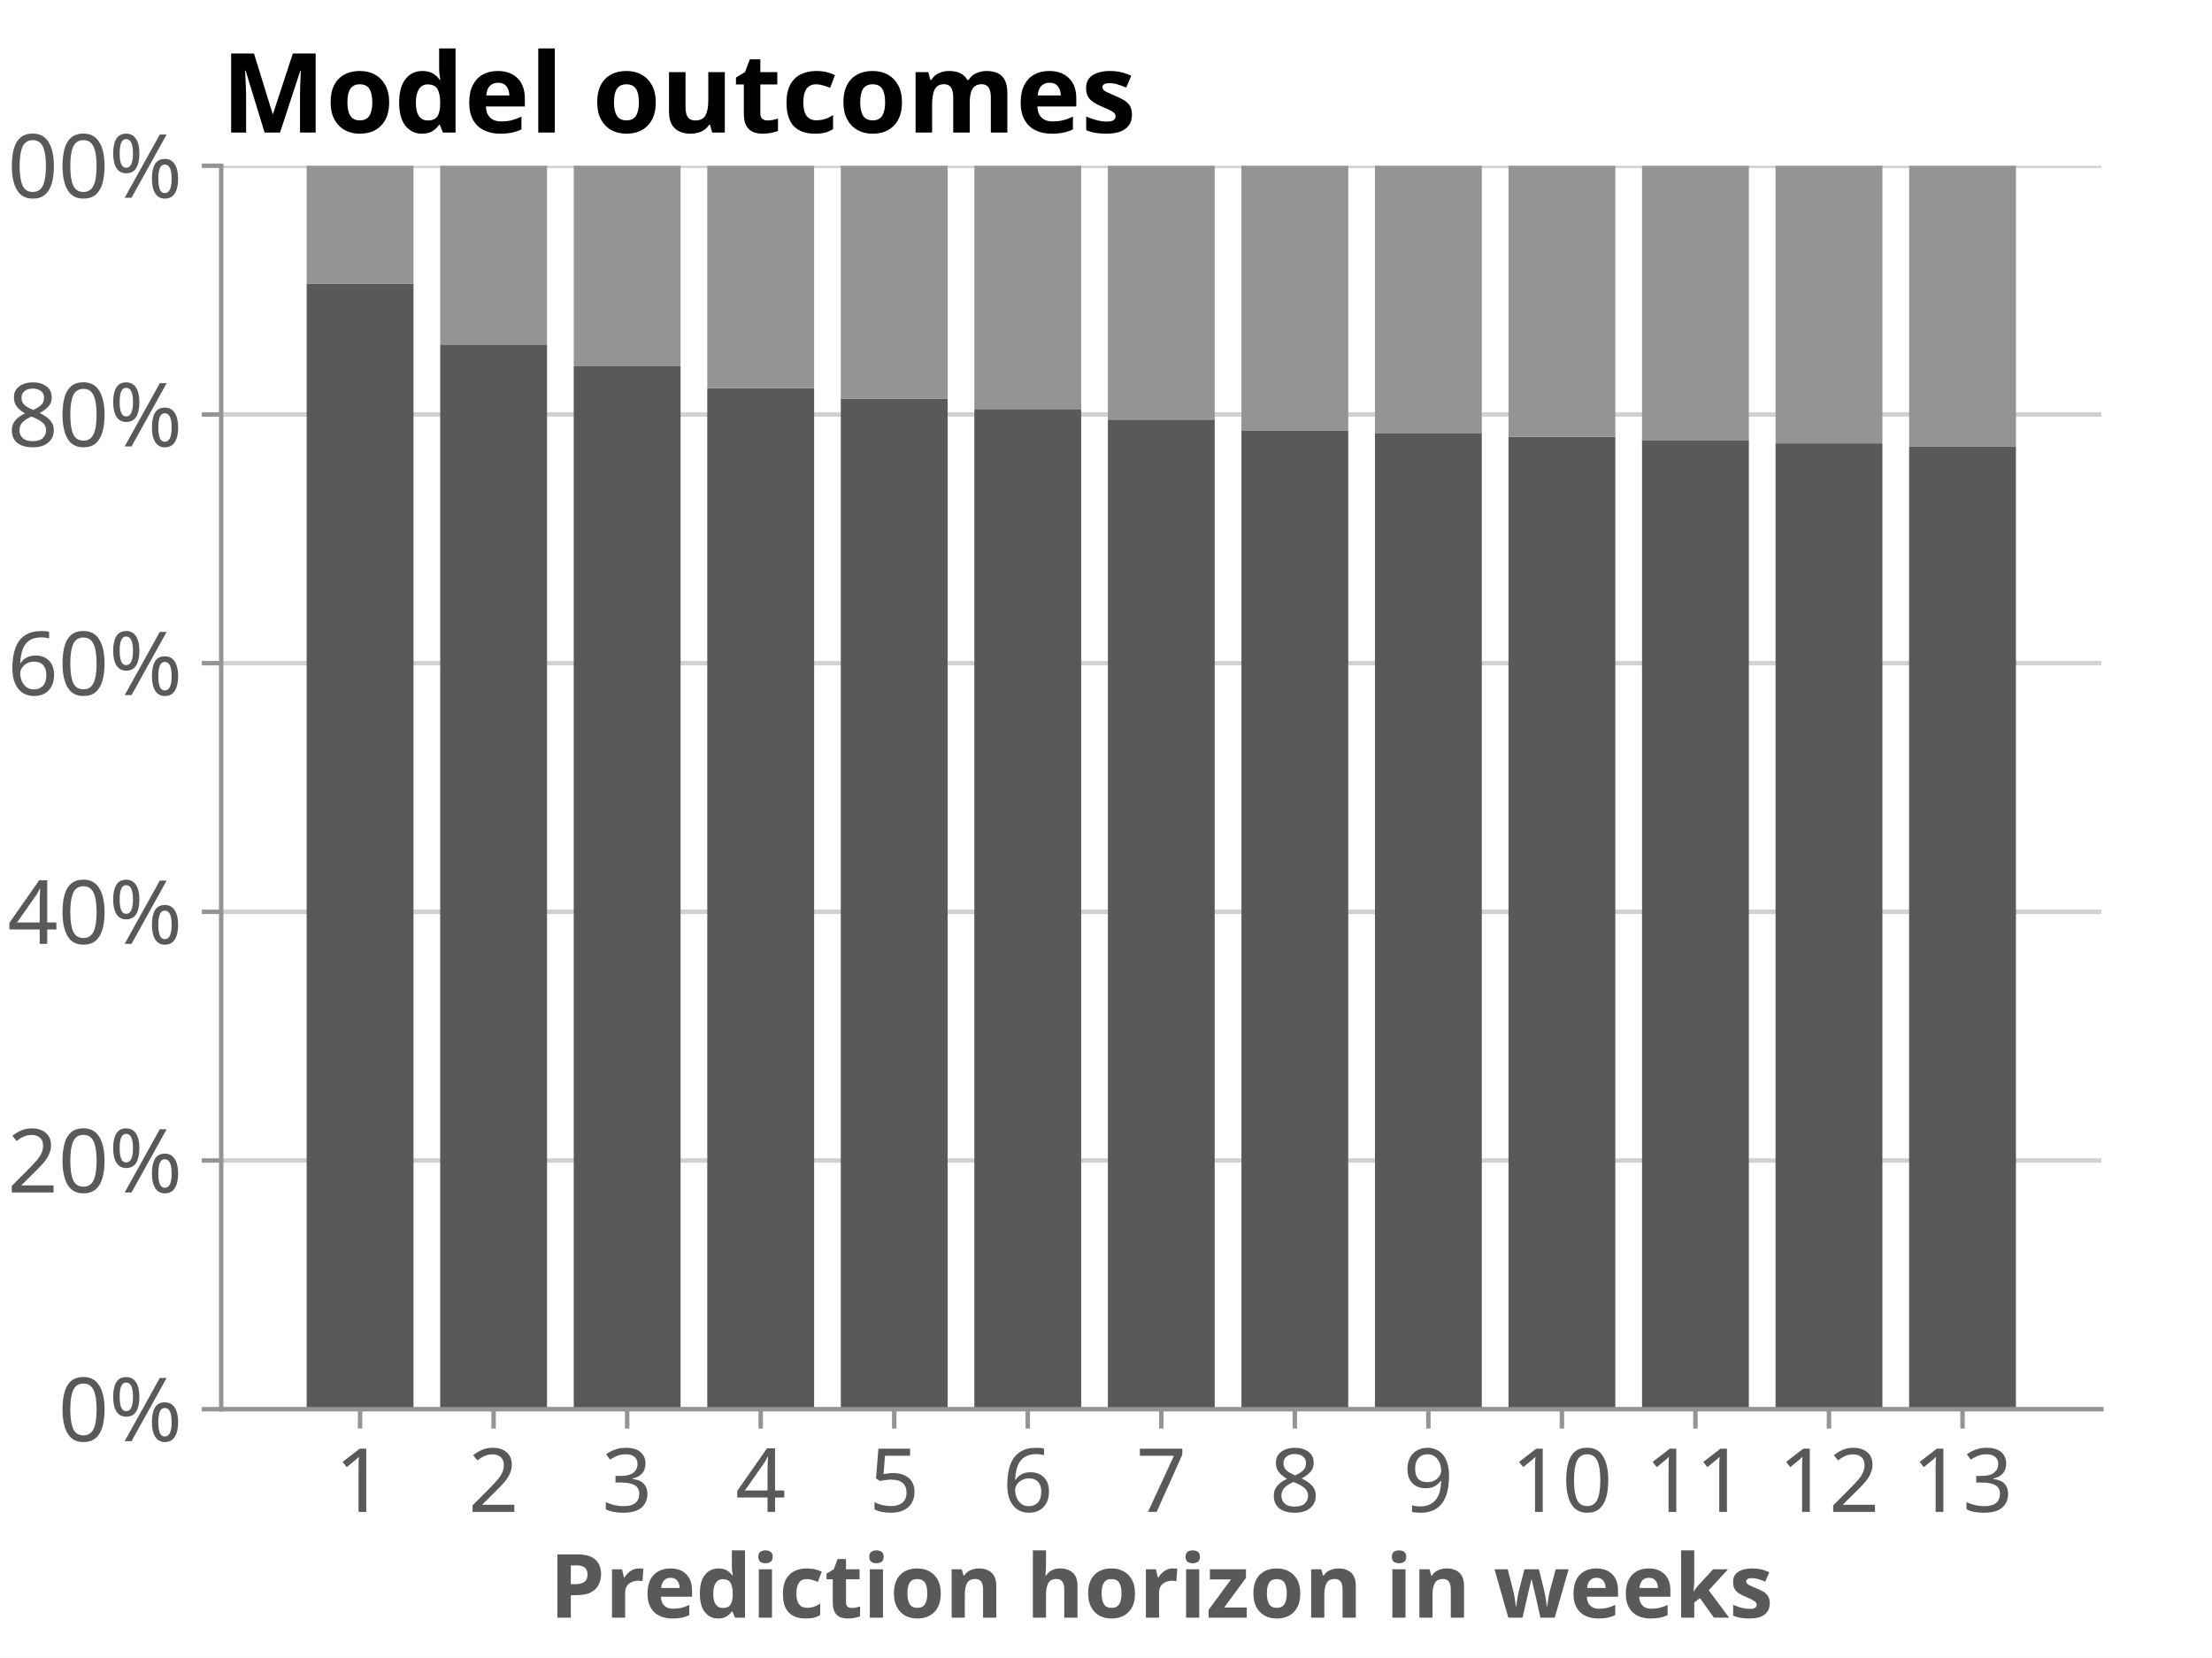
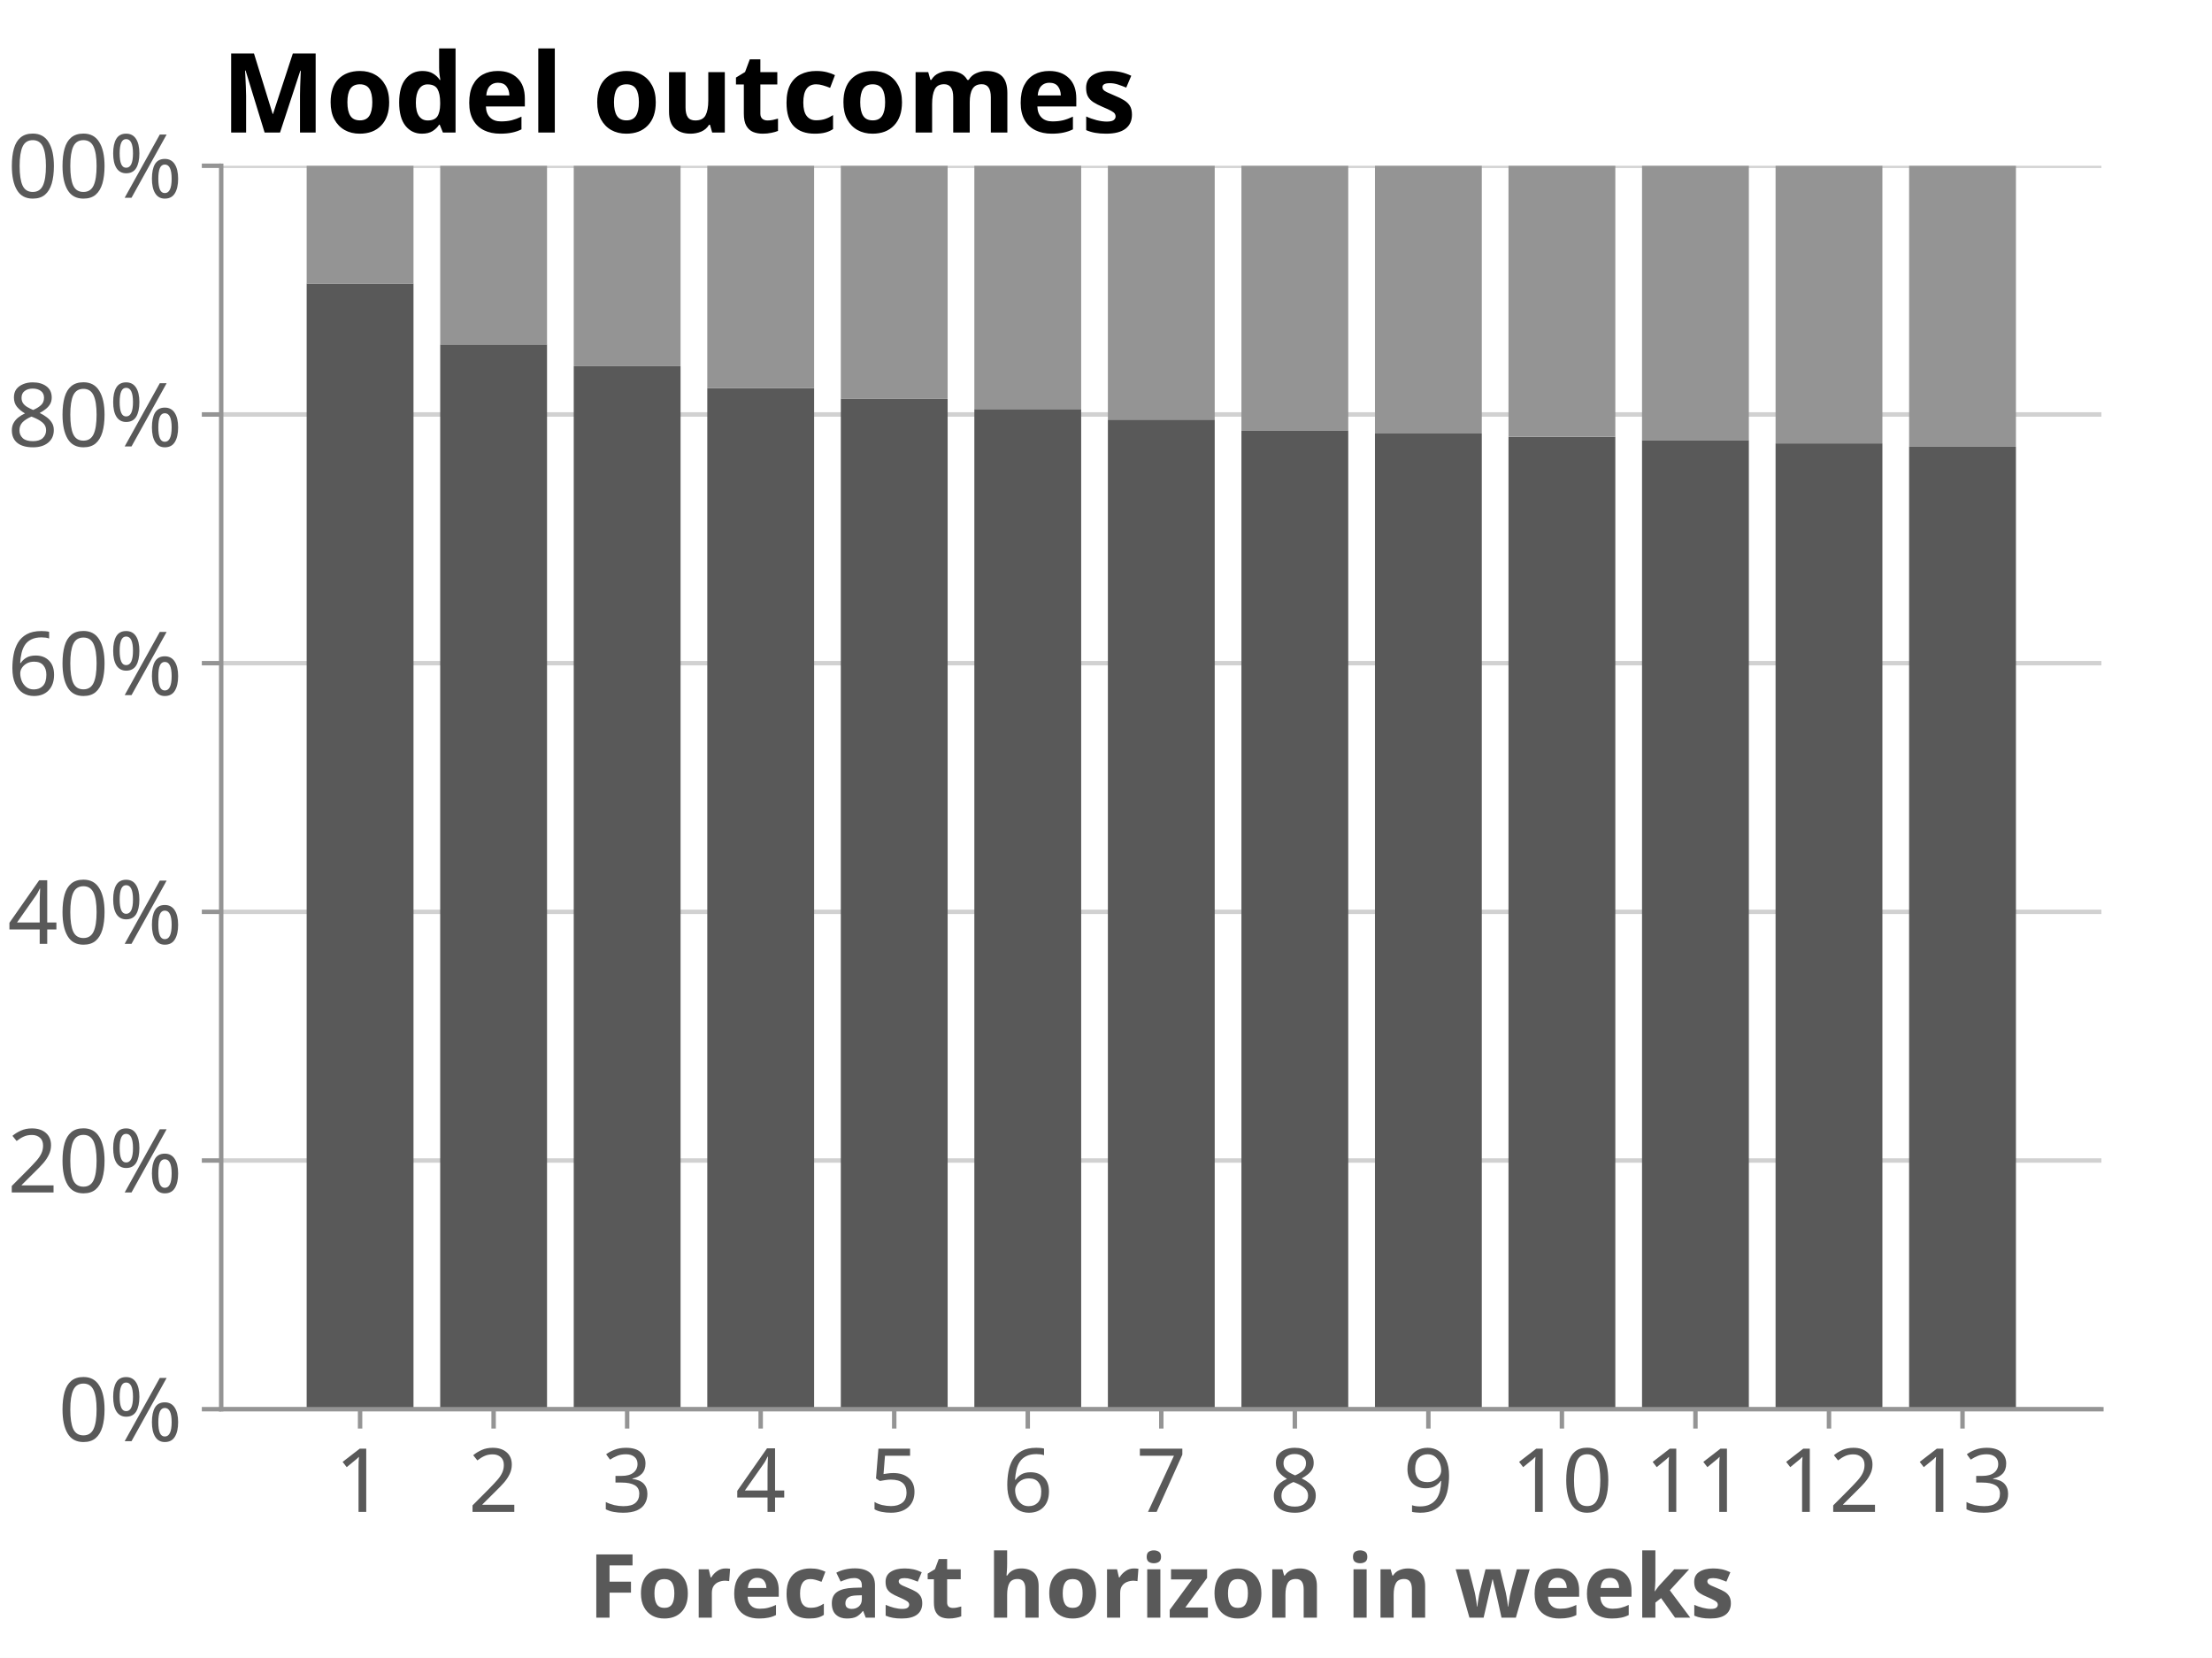
<svg xmlns="http://www.w3.org/2000/svg" xmlns:xlink="http://www.w3.org/1999/xlink" width="399.6px" height="299.52px" viewBox="0 0 399.6 299.52" version="1.1">
  <defs>
    <style type="text/css">*{stroke-linejoin: round; stroke-linecap: butt}</style>
  </defs>
  <g id="figure-forecast_truefalse_summary-rw">
    <g id="patch_1">
      <path d="M 0 299.52  L 399.6 299.52  L 399.6 0  L 0 0  z " style="fill: #ffffff" />
    </g>
    <g id="axis-forecast_truefalse_summary-rw">
      <g id="patch_2">
        <path d="M 39.96 254.592  L 379.62 254.592  L 379.62 29.952  L 39.96 29.952  z " style="fill: #ffffff" />
      </g>
      <g id="matplotlib.axis_1">
        <g id="xtick_1">
          <g id="line2d_1">
            <defs>
-               <path id="m3305daf3c4" d="M 0 0  L 0 3.5  " style="stroke: #949494; stroke-width: 0.8" />
+               <path id="m866b372efc" d="M 0 0  L 0 3.5  " style="stroke: #949494; stroke-width: 0.8" />
            </defs>
            <g>
-               <use xlink:href="#m3305daf3c4" x="65.049" y="254.592" style="fill: #949494; stroke: #949494; stroke-width: 0.8" />
+               <use xlink:href="#m866b372efc" x="65.049" y="254.592" style="fill: #949494; stroke: #949494; stroke-width: 0.8" />
            </g>
          </g>
          <g id="text_1">
            <text style="font-weight: 300; font-size: 16px; font-family: 'Source Sans 3', sans-serif; text-anchor: middle; fill: #595959" x="65.049" y="273.144" transform="rotate(-0 65.04852 273.1445)">1</text>
          </g>
        </g>
        <g id="xtick_2">
          <g id="line2d_2">
            <g>
-               <use xlink:href="#m3305daf3c4" x="89.172" y="254.592" style="fill: #949494; stroke: #949494; stroke-width: 0.8" />
+               <use xlink:href="#m866b372efc" x="89.172" y="254.592" style="fill: #949494; stroke: #949494; stroke-width: 0.8" />
            </g>
          </g>
          <g id="text_2">
            <text style="font-weight: 300; font-size: 16px; font-family: 'Source Sans 3', sans-serif; text-anchor: middle; fill: #595959" x="89.172" y="273.144" transform="rotate(-0 89.1721 273.1445)">2</text>
          </g>
        </g>
        <g id="xtick_3">
          <g id="line2d_3">
            <g>
-               <use xlink:href="#m3305daf3c4" x="113.296" y="254.592" style="fill: #949494; stroke: #949494; stroke-width: 0.8" />
+               <use xlink:href="#m866b372efc" x="113.296" y="254.592" style="fill: #949494; stroke: #949494; stroke-width: 0.8" />
            </g>
          </g>
          <g id="text_3">
            <text style="font-weight: 300; font-size: 16px; font-family: 'Source Sans 3', sans-serif; text-anchor: middle; fill: #595959" x="113.296" y="273.144" transform="rotate(-0 113.2957 273.1445)">3</text>
          </g>
        </g>
        <g id="xtick_4">
          <g id="line2d_4">
            <g>
-               <use xlink:href="#m3305daf3c4" x="137.419" y="254.592" style="fill: #949494; stroke: #949494; stroke-width: 0.8" />
+               <use xlink:href="#m866b372efc" x="137.419" y="254.592" style="fill: #949494; stroke: #949494; stroke-width: 0.8" />
            </g>
          </g>
          <g id="text_4">
            <text style="font-weight: 300; font-size: 16px; font-family: 'Source Sans 3', sans-serif; text-anchor: middle; fill: #595959" x="137.419" y="273.144" transform="rotate(-0 137.4193 273.1445)">4</text>
          </g>
        </g>
        <g id="xtick_5">
          <g id="line2d_5">
            <g>
-               <use xlink:href="#m3305daf3c4" x="161.543" y="254.592" style="fill: #949494; stroke: #949494; stroke-width: 0.8" />
+               <use xlink:href="#m866b372efc" x="161.543" y="254.592" style="fill: #949494; stroke: #949494; stroke-width: 0.8" />
            </g>
          </g>
          <g id="text_5">
            <text style="font-weight: 300; font-size: 16px; font-family: 'Source Sans 3', sans-serif; text-anchor: middle; fill: #595959" x="161.543" y="273.144" transform="rotate(-0 161.5428 273.1445)">5</text>
          </g>
        </g>
        <g id="xtick_6">
          <g id="line2d_6">
            <g>
-               <use xlink:href="#m3305daf3c4" x="185.666" y="254.592" style="fill: #949494; stroke: #949494; stroke-width: 0.8" />
+               <use xlink:href="#m866b372efc" x="185.666" y="254.592" style="fill: #949494; stroke: #949494; stroke-width: 0.8" />
            </g>
          </g>
          <g id="text_6">
            <text style="font-weight: 300; font-size: 16px; font-family: 'Source Sans 3', sans-serif; text-anchor: middle; fill: #595959" x="185.666" y="273.144" transform="rotate(-0 185.6664 273.1445)">6</text>
          </g>
        </g>
        <g id="xtick_7">
          <g id="line2d_7">
            <g>
-               <use xlink:href="#m3305daf3c4" x="209.79" y="254.592" style="fill: #949494; stroke: #949494; stroke-width: 0.8" />
+               <use xlink:href="#m866b372efc" x="209.79" y="254.592" style="fill: #949494; stroke: #949494; stroke-width: 0.8" />
            </g>
          </g>
          <g id="text_7">
            <text style="font-weight: 300; font-size: 16px; font-family: 'Source Sans 3', sans-serif; text-anchor: middle; fill: #595959" x="209.79" y="273.144" transform="rotate(-0 209.79 273.1445)">7</text>
          </g>
        </g>
        <g id="xtick_8">
          <g id="line2d_8">
            <g>
-               <use xlink:href="#m3305daf3c4" x="233.914" y="254.592" style="fill: #949494; stroke: #949494; stroke-width: 0.8" />
+               <use xlink:href="#m866b372efc" x="233.914" y="254.592" style="fill: #949494; stroke: #949494; stroke-width: 0.8" />
            </g>
          </g>
          <g id="text_8">
            <text style="font-weight: 300; font-size: 16px; font-family: 'Source Sans 3', sans-serif; text-anchor: middle; fill: #595959" x="233.914" y="273.144" transform="rotate(-0 233.9136 273.1445)">8</text>
          </g>
        </g>
        <g id="xtick_9">
          <g id="line2d_9">
            <g>
-               <use xlink:href="#m3305daf3c4" x="258.037" y="254.592" style="fill: #949494; stroke: #949494; stroke-width: 0.8" />
+               <use xlink:href="#m866b372efc" x="258.037" y="254.592" style="fill: #949494; stroke: #949494; stroke-width: 0.8" />
            </g>
          </g>
          <g id="text_9">
            <text style="font-weight: 300; font-size: 16px; font-family: 'Source Sans 3', sans-serif; text-anchor: middle; fill: #595959" x="258.037" y="273.144" transform="rotate(-0 258.0372 273.1445)">9</text>
          </g>
        </g>
        <g id="xtick_10">
          <g id="line2d_10">
            <g>
-               <use xlink:href="#m3305daf3c4" x="282.161" y="254.592" style="fill: #949494; stroke: #949494; stroke-width: 0.8" />
+               <use xlink:href="#m866b372efc" x="282.161" y="254.592" style="fill: #949494; stroke: #949494; stroke-width: 0.8" />
            </g>
          </g>
          <g id="text_10">
            <text style="font-weight: 300; font-size: 16px; font-family: 'Source Sans 3', sans-serif; text-anchor: middle; fill: #595959" x="282.161" y="273.144" transform="rotate(-0 282.1607 273.1445)">10</text>
          </g>
        </g>
        <g id="xtick_11">
          <g id="line2d_11">
            <g>
-               <use xlink:href="#m3305daf3c4" x="306.284" y="254.592" style="fill: #949494; stroke: #949494; stroke-width: 0.8" />
+               <use xlink:href="#m866b372efc" x="306.284" y="254.592" style="fill: #949494; stroke: #949494; stroke-width: 0.8" />
            </g>
          </g>
          <g id="text_11">
            <text style="font-weight: 300; font-size: 16px; font-family: 'Source Sans 3', sans-serif; text-anchor: middle; fill: #595959" x="306.284" y="273.144" transform="rotate(-0 306.2843 273.1445)">11</text>
          </g>
        </g>
        <g id="xtick_12">
          <g id="line2d_12">
            <g>
-               <use xlink:href="#m3305daf3c4" x="330.408" y="254.592" style="fill: #949494; stroke: #949494; stroke-width: 0.8" />
+               <use xlink:href="#m866b372efc" x="330.408" y="254.592" style="fill: #949494; stroke: #949494; stroke-width: 0.8" />
            </g>
          </g>
          <g id="text_12">
            <text style="font-weight: 300; font-size: 16px; font-family: 'Source Sans 3', sans-serif; text-anchor: middle; fill: #595959" x="330.408" y="273.144" transform="rotate(-0 330.4079 273.1445)">12</text>
          </g>
        </g>
        <g id="xtick_13">
          <g id="line2d_13">
            <g>
-               <use xlink:href="#m3305daf3c4" x="354.531" y="254.592" style="fill: #949494; stroke: #949494; stroke-width: 0.8" />
+               <use xlink:href="#m866b372efc" x="354.531" y="254.592" style="fill: #949494; stroke: #949494; stroke-width: 0.8" />
            </g>
          </g>
          <g id="text_13">
            <text style="font-weight: 300; font-size: 16px; font-family: 'Source Sans 3', sans-serif; text-anchor: middle; fill: #595959" x="354.531" y="273.144" transform="rotate(-0 354.5315 273.1445)">13</text>
          </g>
        </g>
        <g id="text_14">
-           <text style="font-weight: 600; font-size: 16px; font-family: 'Source Sans 3', sans-serif; text-anchor: middle; fill: #595959" x="209.79" y="292.25" transform="rotate(-0 209.79 292.2495)">Prediction horizon in weeks</text>
+           <text style="font-weight: 600; font-size: 16px; font-family: 'Source Sans 3', sans-serif; text-anchor: middle; fill: #595959" x="209.79" y="292.25" transform="rotate(-0 209.79 292.2495)">Forecast horizon in weeks</text>
        </g>
      </g>
      <g id="matplotlib.axis_2">
        <g id="ytick_1">
          <g id="line2d_14">
-             <path d="M 39.96 254.592  L 379.62 254.592  " clip-path="url(#p048a1545eb)" style="fill: none; stroke: #d1d1d1; stroke-width: 0.8; stroke-linecap: square" />
+             <path d="M 39.96 254.592  L 379.62 254.592  " clip-path="url(#p096bda3b29)" style="fill: none; stroke: #d1d1d1; stroke-width: 0.8; stroke-linecap: square" />
          </g>
          <g id="line2d_15">
            <defs>
-               <path id="m8cad03bd3d" d="M 0 0  L -3.5 0  " style="stroke: #949494; stroke-width: 0.8" />
+               <path id="m3bd5f1a9ff" d="M 0 0  L -3.5 0  " style="stroke: #949494; stroke-width: 0.8" />
            </defs>
            <g>
-               <use xlink:href="#m8cad03bd3d" x="39.96" y="254.592" style="fill: #949494; stroke: #949494; stroke-width: 0.8" />
+               <use xlink:href="#m3bd5f1a9ff" x="39.96" y="254.592" style="fill: #949494; stroke: #949494; stroke-width: 0.8" />
            </g>
          </g>
          <g id="text_15">
            <text style="font-weight: 300; font-size: 16px; font-family: 'Source Sans 3', sans-serif; text-anchor: end; fill: #595959" x="32.96" y="260.368" transform="rotate(-0 32.96 260.3682)">0%</text>
          </g>
        </g>
        <g id="ytick_2">
          <g id="line2d_16">
-             <path d="M 39.96 209.664  L 379.62 209.664  " clip-path="url(#p048a1545eb)" style="fill: none; stroke: #d1d1d1; stroke-width: 0.8; stroke-linecap: square" />
+             <path d="M 39.96 209.664  L 379.62 209.664  " clip-path="url(#p096bda3b29)" style="fill: none; stroke: #d1d1d1; stroke-width: 0.8; stroke-linecap: square" />
          </g>
          <g id="line2d_17">
            <g>
-               <use xlink:href="#m8cad03bd3d" x="39.96" y="209.664" style="fill: #949494; stroke: #949494; stroke-width: 0.8" />
+               <use xlink:href="#m3bd5f1a9ff" x="39.96" y="209.664" style="fill: #949494; stroke: #949494; stroke-width: 0.8" />
            </g>
          </g>
          <g id="text_16">
            <text style="font-weight: 300; font-size: 16px; font-family: 'Source Sans 3', sans-serif; text-anchor: end; fill: #595959" x="32.96" y="215.44" transform="rotate(-0 32.96 215.4402)">20%</text>
          </g>
        </g>
        <g id="ytick_3">
          <g id="line2d_18">
-             <path d="M 39.96 164.736  L 379.62 164.736  " clip-path="url(#p048a1545eb)" style="fill: none; stroke: #d1d1d1; stroke-width: 0.8; stroke-linecap: square" />
+             <path d="M 39.96 164.736  L 379.62 164.736  " clip-path="url(#p096bda3b29)" style="fill: none; stroke: #d1d1d1; stroke-width: 0.8; stroke-linecap: square" />
          </g>
          <g id="line2d_19">
            <g>
-               <use xlink:href="#m8cad03bd3d" x="39.96" y="164.736" style="fill: #949494; stroke: #949494; stroke-width: 0.8" />
+               <use xlink:href="#m3bd5f1a9ff" x="39.96" y="164.736" style="fill: #949494; stroke: #949494; stroke-width: 0.8" />
            </g>
          </g>
          <g id="text_17">
            <text style="font-weight: 300; font-size: 16px; font-family: 'Source Sans 3', sans-serif; text-anchor: end; fill: #595959" x="32.96" y="170.512" transform="rotate(-0 32.96 170.5122)">40%</text>
          </g>
        </g>
        <g id="ytick_4">
          <g id="line2d_20">
-             <path d="M 39.96 119.808  L 379.62 119.808  " clip-path="url(#p048a1545eb)" style="fill: none; stroke: #d1d1d1; stroke-width: 0.8; stroke-linecap: square" />
+             <path d="M 39.96 119.808  L 379.62 119.808  " clip-path="url(#p096bda3b29)" style="fill: none; stroke: #d1d1d1; stroke-width: 0.8; stroke-linecap: square" />
          </g>
          <g id="line2d_21">
            <g>
-               <use xlink:href="#m8cad03bd3d" x="39.96" y="119.808" style="fill: #949494; stroke: #949494; stroke-width: 0.8" />
+               <use xlink:href="#m3bd5f1a9ff" x="39.96" y="119.808" style="fill: #949494; stroke: #949494; stroke-width: 0.8" />
            </g>
          </g>
          <g id="text_18">
            <text style="font-weight: 300; font-size: 16px; font-family: 'Source Sans 3', sans-serif; text-anchor: end; fill: #595959" x="32.96" y="125.584" transform="rotate(-0 32.96 125.5842)">60%</text>
          </g>
        </g>
        <g id="ytick_5">
          <g id="line2d_22">
-             <path d="M 39.96 74.88  L 379.62 74.88  " clip-path="url(#p048a1545eb)" style="fill: none; stroke: #d1d1d1; stroke-width: 0.8; stroke-linecap: square" />
+             <path d="M 39.96 74.88  L 379.62 74.88  " clip-path="url(#p096bda3b29)" style="fill: none; stroke: #d1d1d1; stroke-width: 0.8; stroke-linecap: square" />
          </g>
          <g id="line2d_23">
            <g>
-               <use xlink:href="#m8cad03bd3d" x="39.96" y="74.88" style="fill: #949494; stroke: #949494; stroke-width: 0.8" />
+               <use xlink:href="#m3bd5f1a9ff" x="39.96" y="74.88" style="fill: #949494; stroke: #949494; stroke-width: 0.8" />
            </g>
          </g>
          <g id="text_19">
            <text style="font-weight: 300; font-size: 16px; font-family: 'Source Sans 3', sans-serif; text-anchor: end; fill: #595959" x="32.96" y="80.656" transform="rotate(-0 32.96 80.65625)">80%</text>
          </g>
        </g>
        <g id="ytick_6">
          <g id="line2d_24">
-             <path d="M 39.96 29.952  L 379.62 29.952  " clip-path="url(#p048a1545eb)" style="fill: none; stroke: #d1d1d1; stroke-width: 0.8; stroke-linecap: square" />
+             <path d="M 39.96 29.952  L 379.62 29.952  " clip-path="url(#p096bda3b29)" style="fill: none; stroke: #d1d1d1; stroke-width: 0.8; stroke-linecap: square" />
          </g>
          <g id="line2d_25">
            <g>
-               <use xlink:href="#m8cad03bd3d" x="39.96" y="29.952" style="fill: #949494; stroke: #949494; stroke-width: 0.8" />
+               <use xlink:href="#m3bd5f1a9ff" x="39.96" y="29.952" style="fill: #949494; stroke: #949494; stroke-width: 0.8" />
            </g>
          </g>
          <g id="text_20">
            <text style="font-weight: 300; font-size: 16px; font-family: 'Source Sans 3', sans-serif; text-anchor: end; fill: #595959" x="32.96" y="35.728" transform="rotate(-0 32.96 35.72825)">100%</text>
          </g>
        </g>
      </g>
      <g id="FillBetweenPolyCollection_1">
-         <path d="M 55.399 254.592  L 55.399 51.226  L 74.698 51.226  L 74.698 254.592  L 74.698 254.592  L 55.399 254.592  z " clip-path="url(#p048a1545eb)" style="fill: #595959" />
+         <path d="M 55.399 254.592  L 55.399 51.226  L 74.698 51.226  L 74.698 254.592  L 74.698 254.592  L 55.399 254.592  z " clip-path="url(#p096bda3b29)" style="fill: #595959" />
      </g>
      <g id="FillBetweenPolyCollection_2">
-         <path d="M 55.399 29.952  L 55.399 51.226  L 74.698 51.226  L 74.698 29.952  L 74.698 29.952  L 55.399 29.952  z " clip-path="url(#p048a1545eb)" style="fill: #949494" />
+         <path d="M 55.399 29.952  L 55.399 51.226  L 74.698 51.226  L 74.698 29.952  L 74.698 29.952  L 55.399 29.952  z " clip-path="url(#p096bda3b29)" style="fill: #949494" />
      </g>
      <g id="FillBetweenPolyCollection_3">
-         <path d="M 79.523 254.592  L 79.523 62.235  L 98.822 62.235  L 98.822 254.592  L 98.822 254.592  L 79.523 254.592  z " clip-path="url(#p048a1545eb)" style="fill: #595959" />
+         <path d="M 79.523 254.592  L 79.523 62.235  L 98.822 62.235  L 98.822 254.592  L 98.822 254.592  L 79.523 254.592  z " clip-path="url(#p096bda3b29)" style="fill: #595959" />
      </g>
      <g id="FillBetweenPolyCollection_4">
-         <path d="M 79.523 29.952  L 79.523 62.235  L 98.822 62.235  L 98.822 29.952  L 98.822 29.952  L 79.523 29.952  z " clip-path="url(#p048a1545eb)" style="fill: #949494" />
+         <path d="M 79.523 29.952  L 79.523 62.235  L 98.822 62.235  L 98.822 29.952  L 98.822 29.952  L 79.523 29.952  z " clip-path="url(#p096bda3b29)" style="fill: #949494" />
      </g>
      <g id="FillBetweenPolyCollection_5">
-         <path d="M 103.646 254.592  L 103.646 66.164  L 122.945 66.164  L 122.945 254.592  L 122.945 254.592  L 103.646 254.592  z " clip-path="url(#p048a1545eb)" style="fill: #595959" />
+         <path d="M 103.646 254.592  L 103.646 66.164  L 122.945 66.164  L 122.945 254.592  L 122.945 254.592  L 103.646 254.592  z " clip-path="url(#p096bda3b29)" style="fill: #595959" />
      </g>
      <g id="FillBetweenPolyCollection_6">
-         <path d="M 103.646 29.952  L 103.646 66.164  L 122.945 66.164  L 122.945 29.952  L 122.945 29.952  L 103.646 29.952  z " clip-path="url(#p048a1545eb)" style="fill: #949494" />
+         <path d="M 103.646 29.952  L 103.646 66.164  L 122.945 66.164  L 122.945 29.952  L 122.945 29.952  L 103.646 29.952  z " clip-path="url(#p096bda3b29)" style="fill: #949494" />
      </g>
      <g id="FillBetweenPolyCollection_7">
-         <path d="M 127.77 254.592  L 127.77 70.137  L 147.069 70.137  L 147.069 254.592  L 147.069 254.592  L 127.77 254.592  z " clip-path="url(#p048a1545eb)" style="fill: #595959" />
+         <path d="M 127.77 254.592  L 127.77 70.137  L 147.069 70.137  L 147.069 254.592  L 147.069 254.592  L 127.77 254.592  z " clip-path="url(#p096bda3b29)" style="fill: #595959" />
      </g>
      <g id="FillBetweenPolyCollection_8">
-         <path d="M 127.77 29.952  L 127.77 70.137  L 147.069 70.137  L 147.069 29.952  L 147.069 29.952  L 127.77 29.952  z " clip-path="url(#p048a1545eb)" style="fill: #949494" />
+         <path d="M 127.77 29.952  L 127.77 70.137  L 147.069 70.137  L 147.069 29.952  L 147.069 29.952  L 127.77 29.952  z " clip-path="url(#p096bda3b29)" style="fill: #949494" />
      </g>
      <g id="FillBetweenPolyCollection_9">
-         <path d="M 151.893 254.592  L 151.893 72.007  L 171.192 72.007  L 171.192 254.592  L 171.192 254.592  L 151.893 254.592  z " clip-path="url(#p048a1545eb)" style="fill: #595959" />
+         <path d="M 151.893 254.592  L 151.893 72.007  L 171.192 72.007  L 171.192 254.592  L 171.192 254.592  L 151.893 254.592  z " clip-path="url(#p096bda3b29)" style="fill: #595959" />
      </g>
      <g id="FillBetweenPolyCollection_10">
-         <path d="M 151.893 29.952  L 151.893 72.007  L 171.192 72.007  L 171.192 29.952  L 171.192 29.952  L 151.893 29.952  z " clip-path="url(#p048a1545eb)" style="fill: #949494" />
+         <path d="M 151.893 29.952  L 151.893 72.007  L 171.192 72.007  L 171.192 29.952  L 171.192 29.952  L 151.893 29.952  z " clip-path="url(#p096bda3b29)" style="fill: #949494" />
      </g>
      <g id="FillBetweenPolyCollection_11">
-         <path d="M 176.017 254.592  L 176.017 73.898  L 195.316 73.898  L 195.316 254.592  L 195.316 254.592  L 176.017 254.592  z " clip-path="url(#p048a1545eb)" style="fill: #595959" />
+         <path d="M 176.017 254.592  L 176.017 73.898  L 195.316 73.898  L 195.316 254.592  L 195.316 254.592  L 176.017 254.592  z " clip-path="url(#p096bda3b29)" style="fill: #595959" />
      </g>
      <g id="FillBetweenPolyCollection_12">
-         <path d="M 176.017 29.952  L 176.017 73.898  L 195.316 73.898  L 195.316 29.952  L 195.316 29.952  L 176.017 29.952  z " clip-path="url(#p048a1545eb)" style="fill: #949494" />
+         <path d="M 176.017 29.952  L 176.017 73.898  L 195.316 73.898  L 195.316 29.952  L 195.316 29.952  L 176.017 29.952  z " clip-path="url(#p096bda3b29)" style="fill: #949494" />
      </g>
      <g id="FillBetweenPolyCollection_13">
-         <path d="M 200.141 254.592  L 200.141 75.811  L 219.439 75.811  L 219.439 254.592  L 219.439 254.592  L 200.141 254.592  z " clip-path="url(#p048a1545eb)" style="fill: #595959" />
+         <path d="M 200.141 254.592  L 200.141 75.811  L 219.439 75.811  L 219.439 254.592  L 219.439 254.592  L 200.141 254.592  z " clip-path="url(#p096bda3b29)" style="fill: #595959" />
      </g>
      <g id="FillBetweenPolyCollection_14">
-         <path d="M 200.141 29.952  L 200.141 75.811  L 219.439 75.811  L 219.439 29.952  L 219.439 29.952  L 200.141 29.952  z " clip-path="url(#p048a1545eb)" style="fill: #949494" />
+         <path d="M 200.141 29.952  L 200.141 75.811  L 219.439 75.811  L 219.439 29.952  L 219.439 29.952  L 200.141 29.952  z " clip-path="url(#p096bda3b29)" style="fill: #949494" />
      </g>
      <g id="FillBetweenPolyCollection_15">
-         <path d="M 224.264 254.592  L 224.264 77.745  L 243.563 77.745  L 243.563 254.592  L 243.563 254.592  L 224.264 254.592  z " clip-path="url(#p048a1545eb)" style="fill: #595959" />
+         <path d="M 224.264 254.592  L 224.264 77.745  L 243.563 77.745  L 243.563 254.592  L 243.563 254.592  L 224.264 254.592  z " clip-path="url(#p096bda3b29)" style="fill: #595959" />
      </g>
      <g id="FillBetweenPolyCollection_16">
-         <path d="M 224.264 29.952  L 224.264 77.745  L 243.563 77.745  L 243.563 29.952  L 243.563 29.952  L 224.264 29.952  z " clip-path="url(#p048a1545eb)" style="fill: #949494" />
+         <path d="M 224.264 29.952  L 224.264 77.745  L 243.563 77.745  L 243.563 29.952  L 243.563 29.952  L 224.264 29.952  z " clip-path="url(#p096bda3b29)" style="fill: #949494" />
      </g>
      <g id="FillBetweenPolyCollection_17">
-         <path d="M 248.388 254.592  L 248.388 78.324  L 267.687 78.324  L 267.687 254.592  L 267.687 254.592  L 248.388 254.592  z " clip-path="url(#p048a1545eb)" style="fill: #595959" />
+         <path d="M 248.388 254.592  L 248.388 78.324  L 267.687 78.324  L 267.687 254.592  L 267.687 254.592  L 248.388 254.592  z " clip-path="url(#p096bda3b29)" style="fill: #595959" />
      </g>
      <g id="FillBetweenPolyCollection_18">
-         <path d="M 248.388 29.952  L 248.388 78.324  L 267.687 78.324  L 267.687 29.952  L 267.687 29.952  L 248.388 29.952  z " clip-path="url(#p048a1545eb)" style="fill: #949494" />
+         <path d="M 248.388 29.952  L 248.388 78.324  L 267.687 78.324  L 267.687 29.952  L 267.687 29.952  L 248.388 29.952  z " clip-path="url(#p096bda3b29)" style="fill: #949494" />
      </g>
      <g id="FillBetweenPolyCollection_19">
-         <path d="M 272.511 254.592  L 272.511 78.909  L 291.81 78.909  L 291.81 254.592  L 291.81 254.592  L 272.511 254.592  z " clip-path="url(#p048a1545eb)" style="fill: #595959" />
+         <path d="M 272.511 254.592  L 272.511 78.909  L 291.81 78.909  L 291.81 254.592  L 291.81 254.592  L 272.511 254.592  z " clip-path="url(#p096bda3b29)" style="fill: #595959" />
      </g>
      <g id="FillBetweenPolyCollection_20">
-         <path d="M 272.511 29.952  L 272.511 78.909  L 291.81 78.909  L 291.81 29.952  L 291.81 29.952  L 272.511 29.952  z " clip-path="url(#p048a1545eb)" style="fill: #949494" />
+         <path d="M 272.511 29.952  L 272.511 78.909  L 291.81 78.909  L 291.81 29.952  L 291.81 29.952  L 272.511 29.952  z " clip-path="url(#p096bda3b29)" style="fill: #949494" />
      </g>
      <g id="FillBetweenPolyCollection_21">
-         <path d="M 296.635 254.592  L 296.635 79.501  L 315.934 79.501  L 315.934 254.592  L 315.934 254.592  L 296.635 254.592  z " clip-path="url(#p048a1545eb)" style="fill: #595959" />
+         <path d="M 296.635 254.592  L 296.635 79.501  L 315.934 79.501  L 315.934 254.592  L 315.934 254.592  L 296.635 254.592  z " clip-path="url(#p096bda3b29)" style="fill: #595959" />
      </g>
      <g id="FillBetweenPolyCollection_22">
-         <path d="M 296.635 29.952  L 296.635 79.501  L 315.934 79.501  L 315.934 29.952  L 315.934 29.952  L 296.635 29.952  z " clip-path="url(#p048a1545eb)" style="fill: #949494" />
+         <path d="M 296.635 29.952  L 296.635 79.501  L 315.934 79.501  L 315.934 29.952  L 315.934 29.952  L 296.635 29.952  z " clip-path="url(#p096bda3b29)" style="fill: #949494" />
      </g>
      <g id="FillBetweenPolyCollection_23">
-         <path d="M 320.758 254.592  L 320.758 80.1  L 340.057 80.1  L 340.057 254.592  L 340.057 254.592  L 320.758 254.592  z " clip-path="url(#p048a1545eb)" style="fill: #595959" />
+         <path d="M 320.758 254.592  L 320.758 80.1  L 340.057 80.1  L 340.057 254.592  L 340.057 254.592  L 320.758 254.592  z " clip-path="url(#p096bda3b29)" style="fill: #595959" />
      </g>
      <g id="FillBetweenPolyCollection_24">
-         <path d="M 320.758 29.952  L 320.758 80.1  L 340.057 80.1  L 340.057 29.952  L 340.057 29.952  L 320.758 29.952  z " clip-path="url(#p048a1545eb)" style="fill: #949494" />
+         <path d="M 320.758 29.952  L 320.758 80.1  L 340.057 80.1  L 340.057 29.952  L 340.057 29.952  L 320.758 29.952  z " clip-path="url(#p096bda3b29)" style="fill: #949494" />
      </g>
      <g id="FillBetweenPolyCollection_25">
-         <path d="M 344.882 254.592  L 344.882 80.706  L 364.181 80.706  L 364.181 254.592  L 364.181 254.592  L 344.882 254.592  z " clip-path="url(#p048a1545eb)" style="fill: #595959" />
+         <path d="M 344.882 254.592  L 344.882 80.706  L 364.181 80.706  L 364.181 254.592  L 364.181 254.592  L 344.882 254.592  z " clip-path="url(#p096bda3b29)" style="fill: #595959" />
      </g>
      <g id="FillBetweenPolyCollection_26">
-         <path d="M 344.882 29.952  L 344.882 80.706  L 364.181 80.706  L 364.181 29.952  L 364.181 29.952  L 344.882 29.952  z " clip-path="url(#p048a1545eb)" style="fill: #949494" />
+         <path d="M 344.882 29.952  L 344.882 80.706  L 364.181 80.706  L 364.181 29.952  L 364.181 29.952  L 344.882 29.952  z " clip-path="url(#p096bda3b29)" style="fill: #949494" />
      </g>
      <g id="patch_3">
        <path d="M 39.96 254.592  L 39.96 29.952  " style="fill: none; stroke: #949494; stroke-width: 0.8; stroke-linejoin: miter; stroke-linecap: square" />
      </g>
      <g id="patch_4">
        <path d="M 39.96 254.592  L 379.62 254.592  " style="fill: none; stroke: #949494; stroke-width: 0.8; stroke-linejoin: miter; stroke-linecap: square" />
      </g>
      <g id="text_21">
        <text style="font-weight: 800; font-size: 20px; font-family: 'Source Sans 3', sans-serif; text-anchor: start" x="39.96" y="23.952" transform="rotate(-0 39.96 23.952)">Model outcomes</text>
      </g>
    </g>
  </g>
  <defs>
-     <clipPath id="p048a1545eb">
+     <clipPath id="p096bda3b29">
      <rect x="39.96" y="29.952" width="339.66" height="224.64" />
    </clipPath>
  </defs>
</svg>
